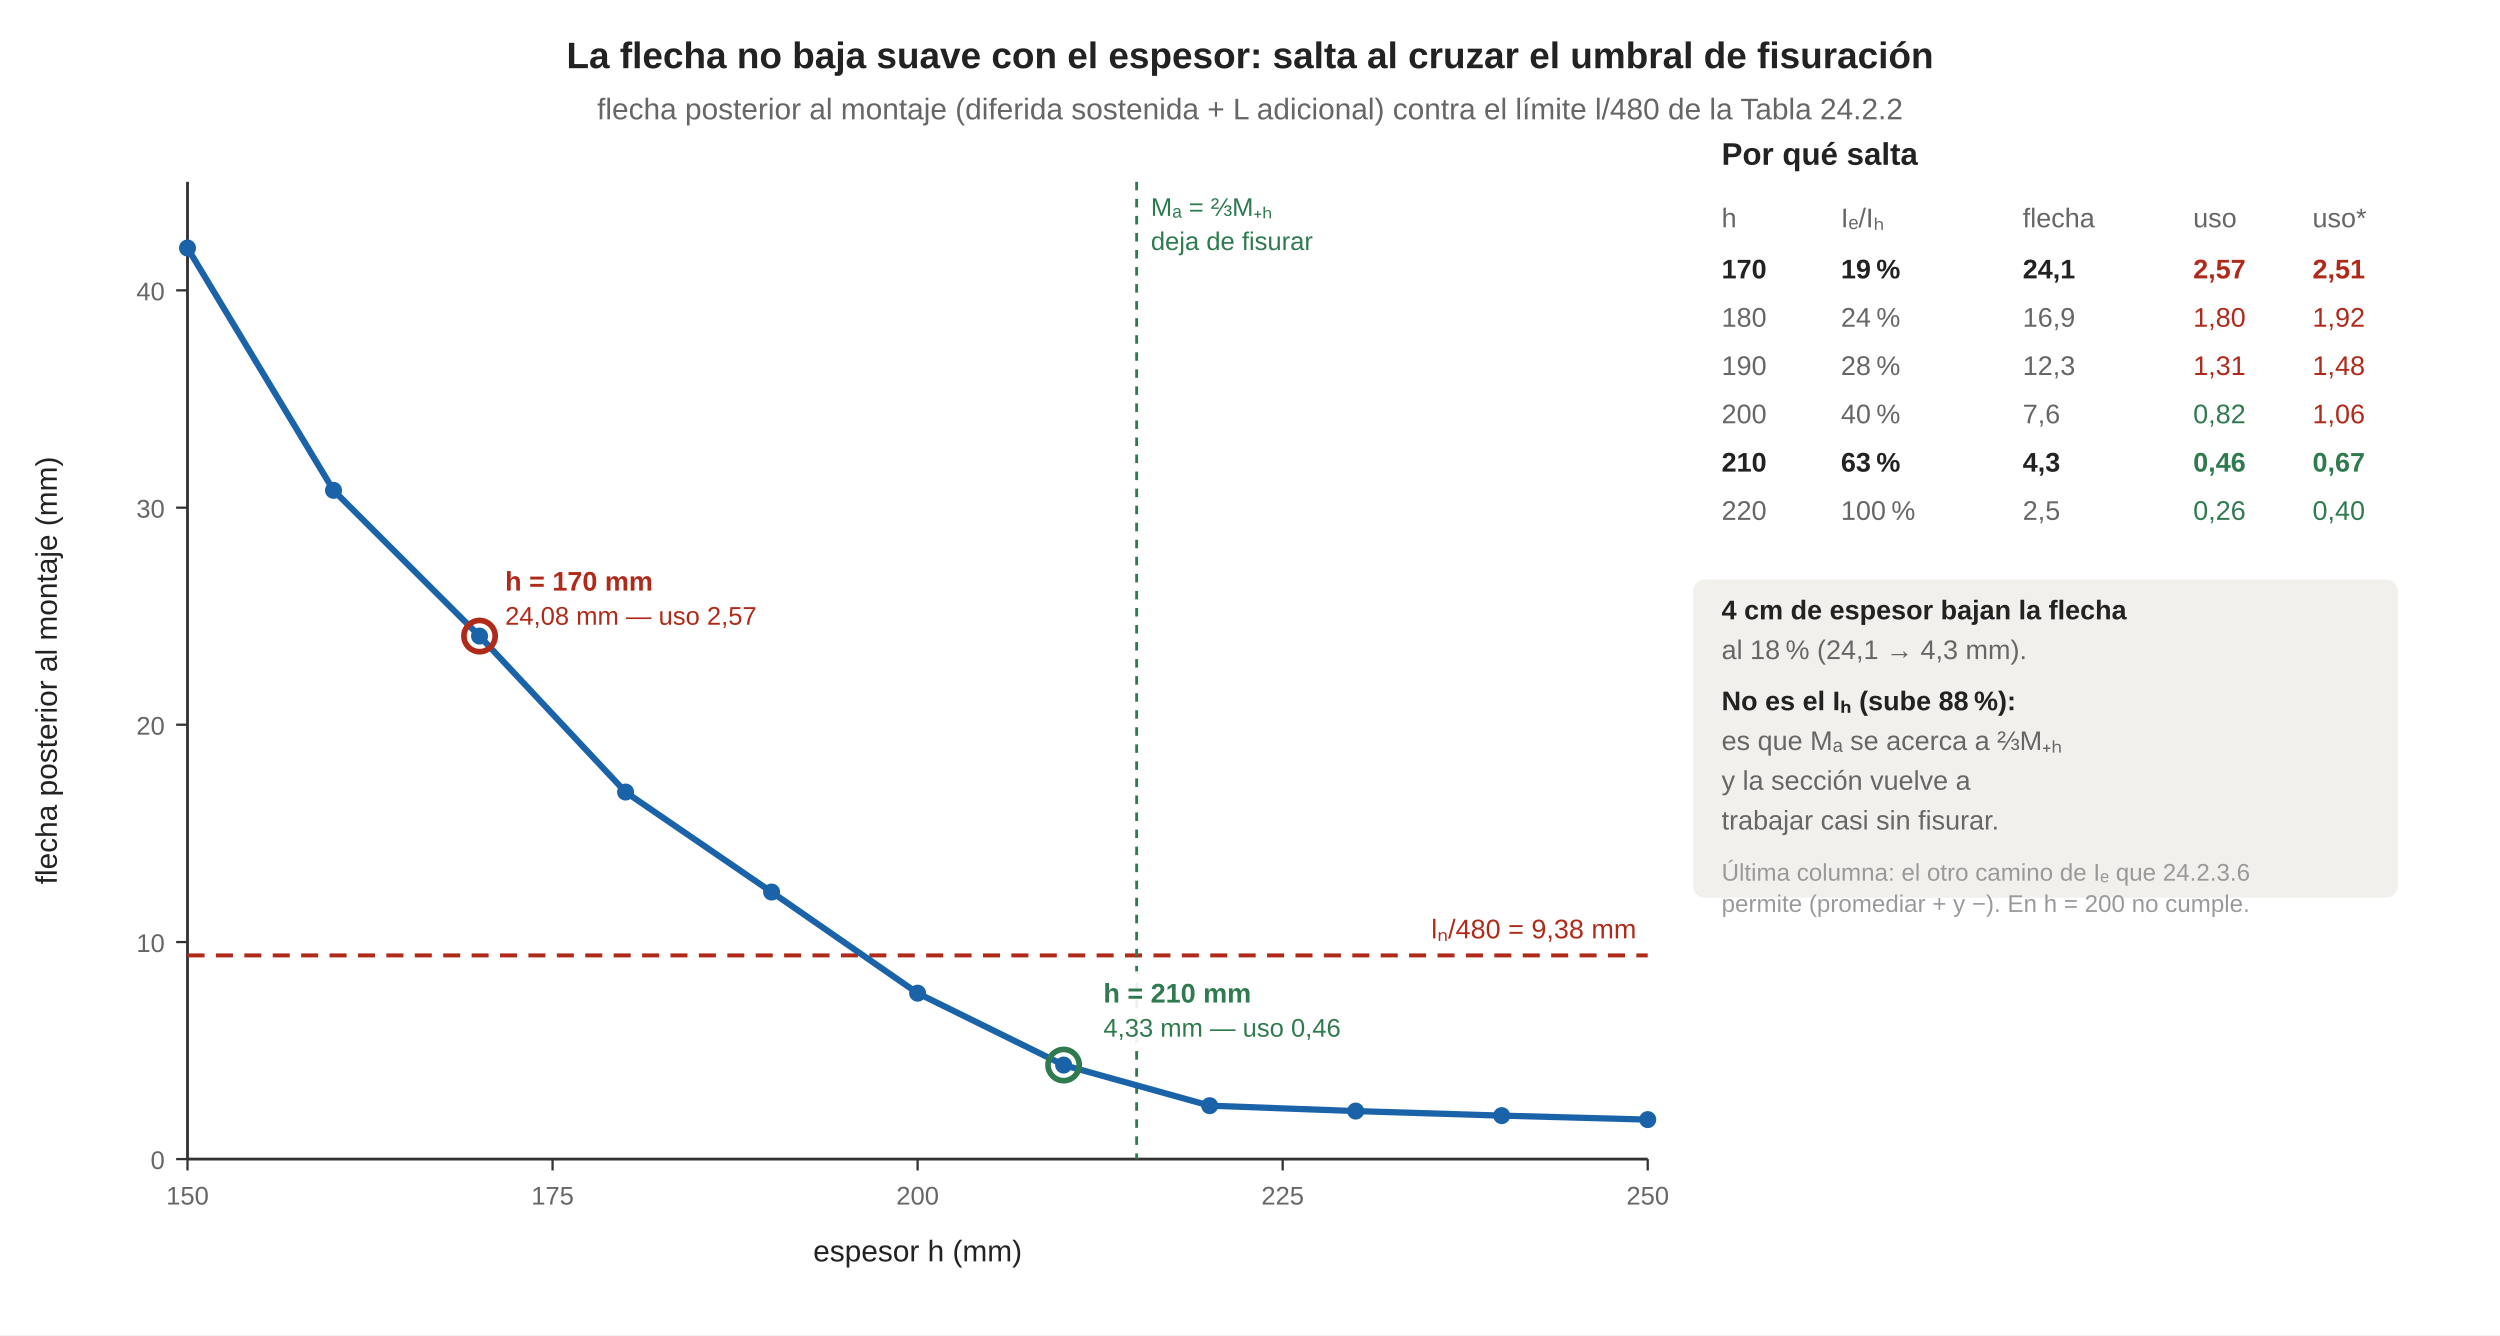
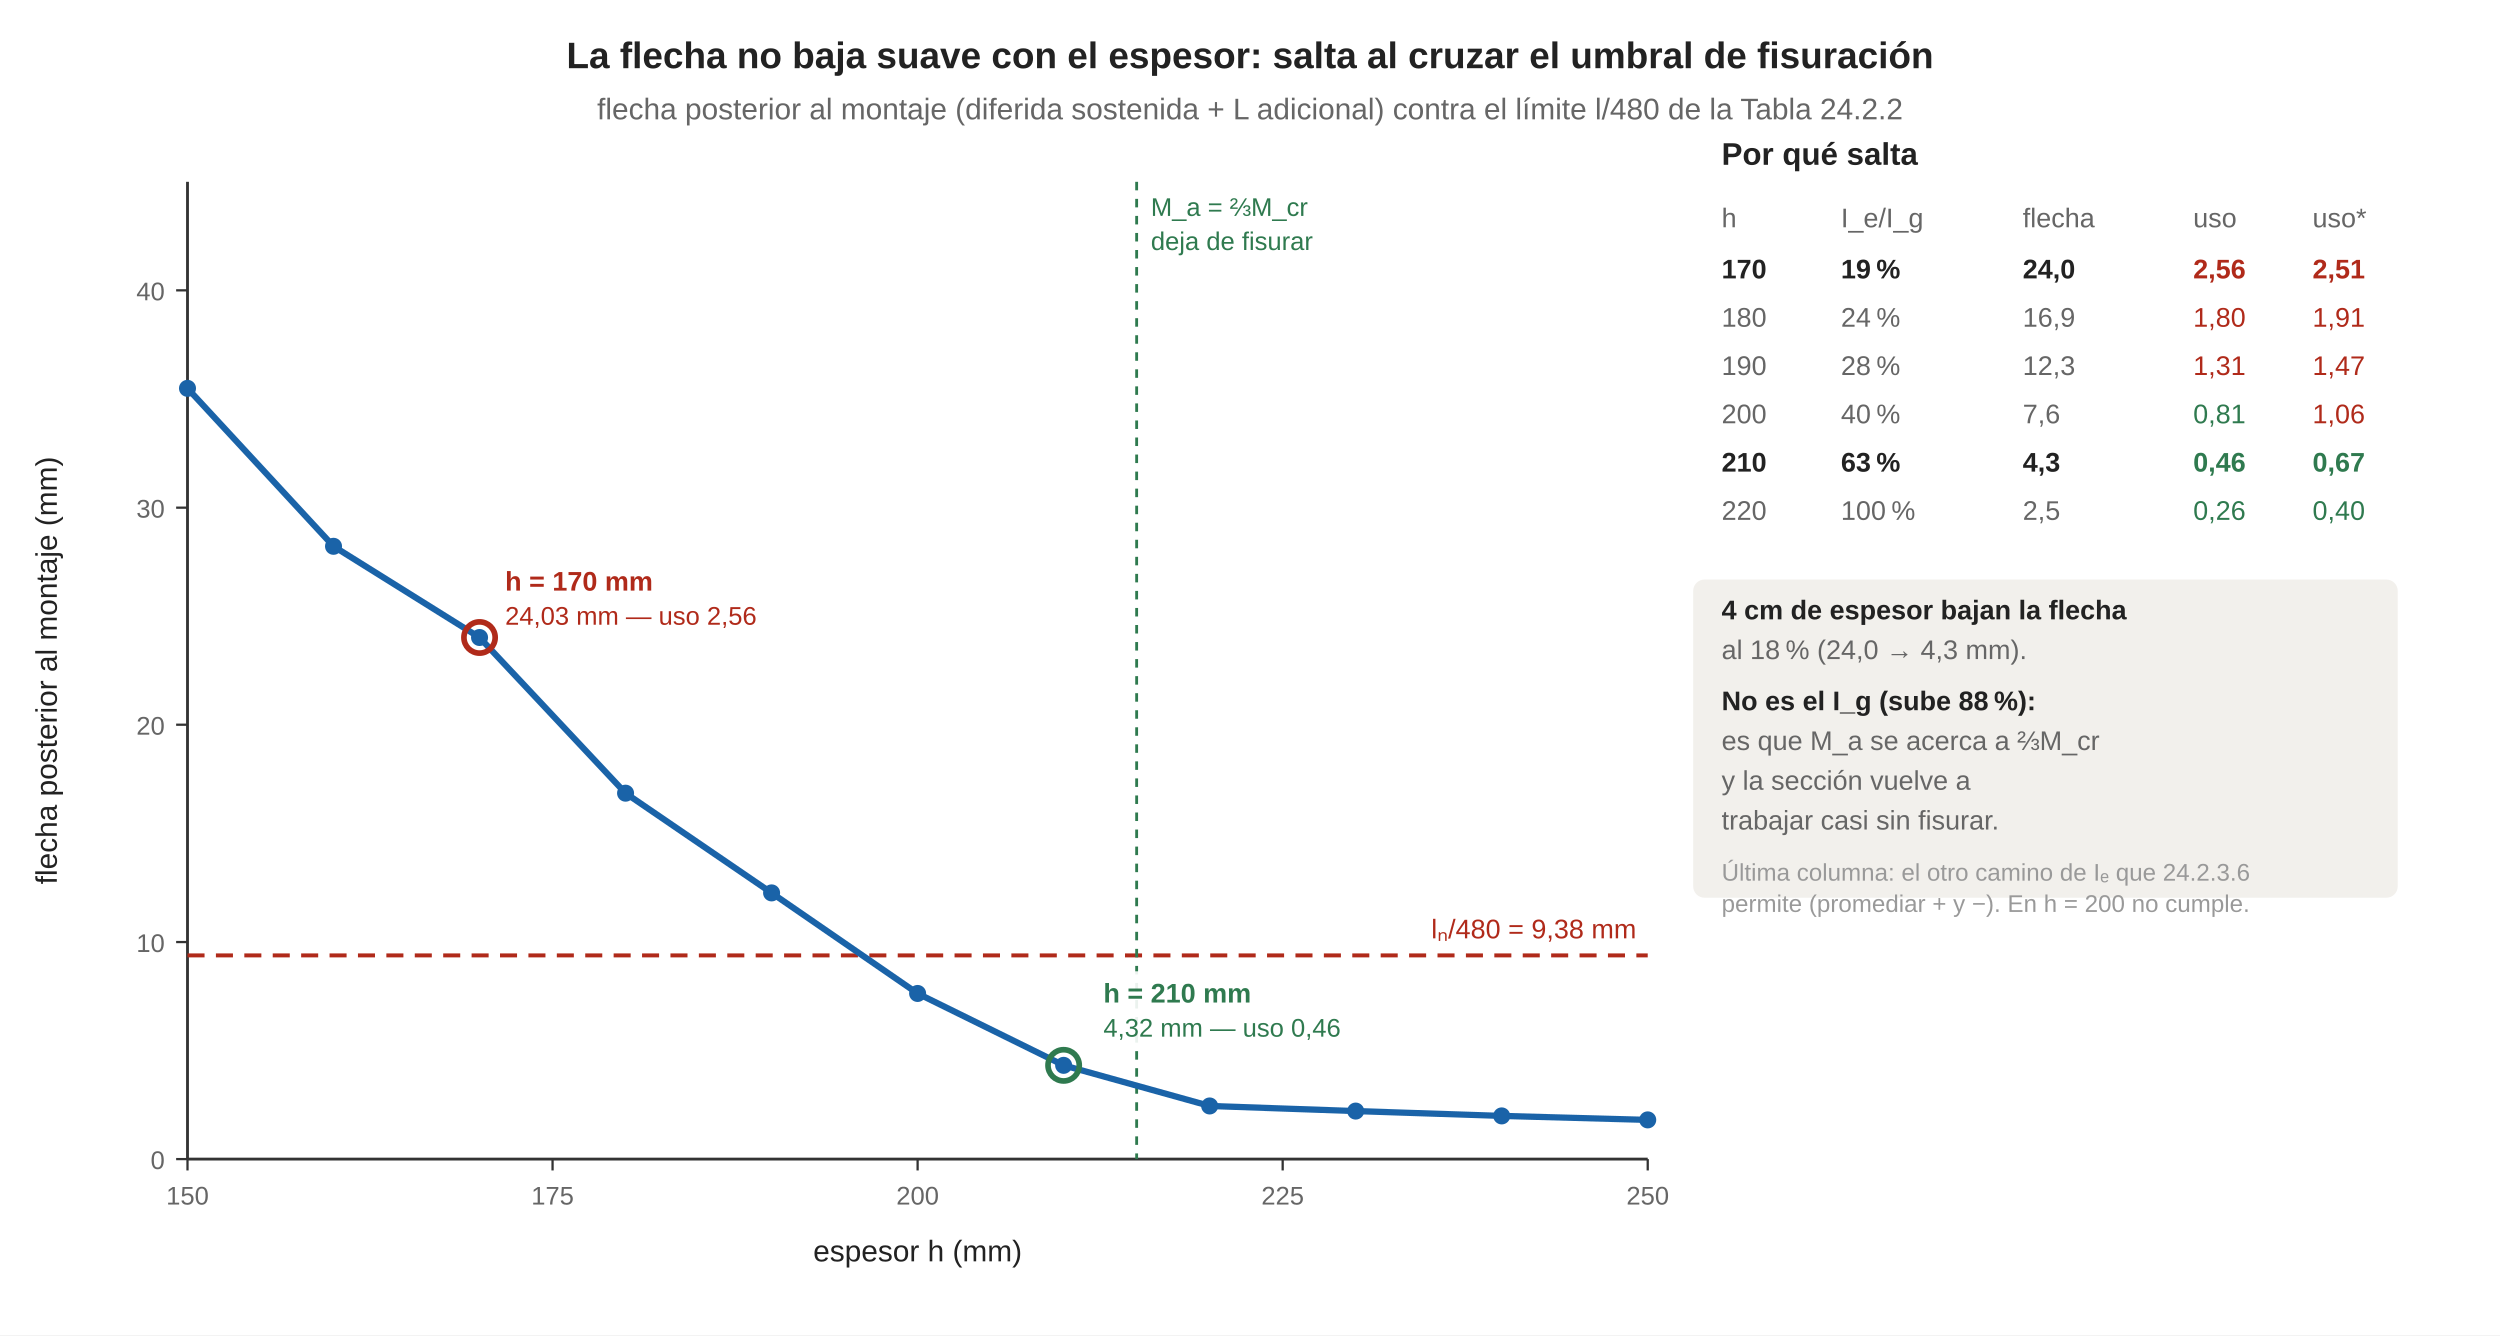
<svg xmlns="http://www.w3.org/2000/svg" viewBox="0 0 880 470" font-family="Segoe UI, Arial, sans-serif">
  <rect width="880" height="470" fill="#ffffff" />
  <defs>
    <marker id="fm" viewBox="0 0 10 10" refX="9" refY="5" markerWidth="6" markerHeight="6" orient="auto-start-reverse">
      <path d="M0,0 L10,5 L0,10 z" fill="#666" />
    </marker>
  </defs>
  <text x="440.0" y="24.0" font-size="13" fill="#222" text-anchor="middle" font-weight="bold">La flecha no baja suave con el espesor: salta al cruzar el umbral de fisuración</text>
  <text x="440.0" y="42.0" font-size="10.5" fill="#666" text-anchor="middle">flecha posterior al montaje (diferida sostenida + L adicional) contra el límite l/480 de la Tabla 24.2.2</text>
  <line x1="66.0" y1="408.0" x2="580.0" y2="408.0" stroke="#333" stroke-width="1" />
  <line x1="66.0" y1="64.0" x2="66.0" y2="408.0" stroke="#333" stroke-width="1" />
  <line x1="66.0" y1="408.0" x2="66.0" y2="412.0" stroke="#333" stroke-width="0.8" />
  <text x="66.0" y="424.0" font-size="9" fill="#666" text-anchor="middle">150</text>
  <line x1="194.5" y1="408.0" x2="194.5" y2="412.0" stroke="#333" stroke-width="0.8" />
  <text x="194.5" y="424.0" font-size="9" fill="#666" text-anchor="middle">175</text>
  <line x1="323.0" y1="408.0" x2="323.0" y2="412.0" stroke="#333" stroke-width="0.8" />
  <text x="323.0" y="424.0" font-size="9" fill="#666" text-anchor="middle">200</text>
  <line x1="451.5" y1="408.0" x2="451.5" y2="412.0" stroke="#333" stroke-width="0.8" />
  <text x="451.5" y="424.0" font-size="9" fill="#666" text-anchor="middle">225</text>
  <line x1="580.0" y1="408.0" x2="580.0" y2="412.0" stroke="#333" stroke-width="0.8" />
  <text x="580.0" y="424.0" font-size="9" fill="#666" text-anchor="middle">250</text>
  <text x="323.0" y="444.0" font-size="10.5" fill="#222" text-anchor="middle">espesor h (mm)</text>
  <line x1="62.0" y1="408.0" x2="66.0" y2="408.0" stroke="#333" stroke-width="0.8" />
  <text x="58.0" y="411.5" font-size="9" fill="#666" text-anchor="end">0</text>
  <line x1="62.0" y1="331.6" x2="66.0" y2="331.6" stroke="#333" stroke-width="0.8" />
  <text x="58.0" y="335.1" font-size="9" fill="#666" text-anchor="end">10</text>
  <line x1="62.0" y1="255.1" x2="66.0" y2="255.1" stroke="#333" stroke-width="0.8" />
  <text x="58.0" y="258.6" font-size="9" fill="#666" text-anchor="end">20</text>
  <line x1="62.0" y1="178.7" x2="66.0" y2="178.7" stroke="#333" stroke-width="0.8" />
  <text x="58.0" y="182.2" font-size="9" fill="#666" text-anchor="end">30</text>
  <line x1="62.0" y1="102.2" x2="66.0" y2="102.2" stroke="#333" stroke-width="0.8" />
  <text x="58.0" y="105.7" font-size="9" fill="#666" text-anchor="end">40</text>
  <text x="20" y="236.0" font-size="10.5" fill="#222" text-anchor="middle" transform="rotate(-90 20 236.0)">flecha posterior al montaje (mm)</text>
  <line x1="66.0" y1="336.3" x2="580.0" y2="336.3" stroke="#b02a1a" stroke-width="1.4" stroke-dasharray="6 4" />
  <text x="576.0" y="330.3" font-size="9.5" fill="#b02a1a" text-anchor="end">lₙ/480 = 9,38 mm</text>
  <line x1="400.1" y1="64.0" x2="400.1" y2="408.0" stroke="#2f7a4f" stroke-width="1" stroke-dasharray="3 3" />
-   <text x="405.1" y="76.0" font-size="9" fill="#2f7a4f" text-anchor="start">Mₐ = ⅔M₊ₕ</text>
+   <text x="405.1" y="76.0" font-size="9" fill="#2f7a4f" text-anchor="start">M_a = ⅔M_cr</text>
  <text x="405.1" y="88.0" font-size="9" fill="#2f7a4f" text-anchor="start">deja de fisurar</text>
-   <path d="M 66.0,87.3 L 117.4,172.6 L 168.8,223.9 L 220.2,278.8 L 271.6,314.0 L 323.0,349.6 L 374.4,374.9 L 425.8,389.2 L 477.2,391.1 L 528.6,392.7 L 580.0,394.1" fill="none" stroke="#1a63a8" stroke-width="2.2" />
-   <circle cx="66.0" cy="87.3" r="3" fill="#1a63a8" />
-   <circle cx="117.4" cy="172.6" r="3" fill="#1a63a8" />
-   <circle cx="168.8" cy="223.9" r="3" fill="#1a63a8" />
-   <circle cx="220.2" cy="278.8" r="3" fill="#1a63a8" />
-   <circle cx="271.6" cy="314.0" r="3" fill="#1a63a8" />
-   <circle cx="323.0" cy="349.6" r="3" fill="#1a63a8" />
-   <circle cx="374.4" cy="374.9" r="3" fill="#1a63a8" />
-   <circle cx="425.8" cy="389.2" r="3" fill="#1a63a8" />
+   <path d="M 66.0,136.7 L 117.4,192.3 L 168.8,224.4 L 220.2,279.2 L 271.6,314.3 L 323.0,349.7 L 374.4,375.0 L 425.8,389.3 L 477.2,391.1 L 528.6,392.8 L 580.0,394.2" fill="none" stroke="#1a63a8" stroke-width="2.2" />
+   <circle cx="66.0" cy="136.7" r="3" fill="#1a63a8" />
+   <circle cx="117.4" cy="192.3" r="3" fill="#1a63a8" />
+   <circle cx="168.8" cy="224.4" r="3" fill="#1a63a8" />
+   <circle cx="220.2" cy="279.2" r="3" fill="#1a63a8" />
+   <circle cx="271.6" cy="314.3" r="3" fill="#1a63a8" />
+   <circle cx="323.0" cy="349.7" r="3" fill="#1a63a8" />
+   <circle cx="374.4" cy="375.0" r="3" fill="#1a63a8" />
+   <circle cx="425.8" cy="389.3" r="3" fill="#1a63a8" />
  <circle cx="477.2" cy="391.1" r="3" fill="#1a63a8" />
-   <circle cx="528.6" cy="392.7" r="3" fill="#1a63a8" />
-   <circle cx="580.0" cy="394.1" r="3" fill="#1a63a8" />
-   <circle cx="168.8" cy="223.9" r="5.5" fill="none" stroke="#b02a1a" stroke-width="2" />
+   <circle cx="528.6" cy="392.8" r="3" fill="#1a63a8" />
+   <circle cx="580.0" cy="394.2" r="3" fill="#1a63a8" />
+   <circle cx="168.8" cy="224.4" r="5.5" fill="none" stroke="#b02a1a" stroke-width="2" />
  <rect x="175.8" y="196.9" width="130" height="27" fill="#ffffff" opacity="0.9" />
  <text x="177.8" y="207.9" font-size="9.5" fill="#b02a1a" text-anchor="start" font-weight="bold">h = 170 mm</text>
-   <text x="177.8" y="219.9" font-size="9" fill="#b02a1a" text-anchor="start">24,08 mm — uso 2,57</text>
-   <circle cx="374.4" cy="374.9" r="5.5" fill="none" stroke="#2f7a4f" stroke-width="2" />
+   <text x="177.8" y="219.9" font-size="9" fill="#b02a1a" text-anchor="start">24,03 mm — uso 2,56</text>
+   <circle cx="374.4" cy="375.0" r="5.5" fill="none" stroke="#2f7a4f" stroke-width="2" />
  <rect x="386.4" y="341.9" width="130" height="27" fill="#ffffff" opacity="0.9" />
  <text x="388.4" y="352.9" font-size="9.5" fill="#2f7a4f" text-anchor="start" font-weight="bold">h = 210 mm</text>
-   <text x="388.4" y="364.9" font-size="9" fill="#2f7a4f" text-anchor="start">4,33 mm — uso 0,46</text>
+   <text x="388.4" y="364.9" font-size="9" fill="#2f7a4f" text-anchor="start">4,32 mm — uso 0,46</text>
  <text x="606.0" y="58.0" font-size="11" fill="#222" text-anchor="start" font-weight="bold">Por qué salta</text>
  <text x="606.0" y="80.0" font-size="9.5" fill="#666" text-anchor="start">h</text>
-   <text x="648.0" y="80.0" font-size="9.5" fill="#666" text-anchor="start">Iₑ/Iₕ</text>
+   <text x="648.0" y="80.0" font-size="9.5" fill="#666" text-anchor="start">I_e/I_g</text>
  <text x="712.0" y="80.0" font-size="9.5" fill="#666" text-anchor="start">flecha</text>
  <text x="772.0" y="80.0" font-size="9.5" fill="#666" text-anchor="start">uso</text>
  <text x="814.0" y="80.0" font-size="9.5" fill="#666" text-anchor="start">uso*</text>
  <text x="606.0" y="98.0" font-size="9.5" fill="#222" text-anchor="start" font-weight="bold">170</text>
  <text x="648.0" y="98.0" font-size="9.5" fill="#222" text-anchor="start" font-weight="bold">19 %</text>
-   <text x="712.0" y="98.0" font-size="9.5" fill="#222" text-anchor="start" font-weight="bold">24,1</text>
-   <text x="772.0" y="98.0" font-size="9.5" fill="#b02a1a" text-anchor="start" font-weight="bold">2,57</text>
+   <text x="712.0" y="98.0" font-size="9.5" fill="#222" text-anchor="start" font-weight="bold">24,0</text>
+   <text x="772.0" y="98.0" font-size="9.5" fill="#b02a1a" text-anchor="start" font-weight="bold">2,56</text>
  <text x="814.0" y="98.0" font-size="9.5" fill="#b02a1a" text-anchor="start" font-weight="bold">2,51</text>
  <text x="606.0" y="115.0" font-size="9.5" fill="#666" text-anchor="start">180</text>
  <text x="648.0" y="115.0" font-size="9.5" fill="#666" text-anchor="start">24 %</text>
  <text x="712.0" y="115.0" font-size="9.5" fill="#666" text-anchor="start">16,9</text>
  <text x="772.0" y="115.0" font-size="9.5" fill="#b02a1a" text-anchor="start">1,80</text>
-   <text x="814.0" y="115.0" font-size="9.5" fill="#b02a1a" text-anchor="start">1,92</text>
+   <text x="814.0" y="115.0" font-size="9.5" fill="#b02a1a" text-anchor="start">1,91</text>
  <text x="606.0" y="132.0" font-size="9.5" fill="#666" text-anchor="start">190</text>
  <text x="648.0" y="132.0" font-size="9.5" fill="#666" text-anchor="start">28 %</text>
  <text x="712.0" y="132.0" font-size="9.5" fill="#666" text-anchor="start">12,3</text>
  <text x="772.0" y="132.0" font-size="9.5" fill="#b02a1a" text-anchor="start">1,31</text>
-   <text x="814.0" y="132.0" font-size="9.5" fill="#b02a1a" text-anchor="start">1,48</text>
+   <text x="814.0" y="132.0" font-size="9.5" fill="#b02a1a" text-anchor="start">1,47</text>
  <text x="606.0" y="149.0" font-size="9.5" fill="#666" text-anchor="start">200</text>
  <text x="648.0" y="149.0" font-size="9.5" fill="#666" text-anchor="start">40 %</text>
  <text x="712.0" y="149.0" font-size="9.5" fill="#666" text-anchor="start">7,6</text>
-   <text x="772.0" y="149.0" font-size="9.5" fill="#2f7a4f" text-anchor="start">0,82</text>
+   <text x="772.0" y="149.0" font-size="9.5" fill="#2f7a4f" text-anchor="start">0,81</text>
  <text x="814.0" y="149.0" font-size="9.5" fill="#b02a1a" text-anchor="start">1,06</text>
  <text x="606.0" y="166.0" font-size="9.5" fill="#222" text-anchor="start" font-weight="bold">210</text>
  <text x="648.0" y="166.0" font-size="9.5" fill="#222" text-anchor="start" font-weight="bold">63 %</text>
  <text x="712.0" y="166.0" font-size="9.5" fill="#222" text-anchor="start" font-weight="bold">4,3</text>
  <text x="772.0" y="166.0" font-size="9.5" fill="#2f7a4f" text-anchor="start" font-weight="bold">0,46</text>
  <text x="814.0" y="166.0" font-size="9.5" fill="#2f7a4f" text-anchor="start" font-weight="bold">0,67</text>
  <text x="606.0" y="183.0" font-size="9.5" fill="#666" text-anchor="start">220</text>
  <text x="648.0" y="183.0" font-size="9.5" fill="#666" text-anchor="start">100 %</text>
  <text x="712.0" y="183.0" font-size="9.5" fill="#666" text-anchor="start">2,5</text>
  <text x="772.0" y="183.0" font-size="9.5" fill="#2f7a4f" text-anchor="start">0,26</text>
  <text x="814.0" y="183.0" font-size="9.5" fill="#2f7a4f" text-anchor="start">0,40</text>
  <rect x="596.0" y="204.0" width="248" height="112" fill="#f2f0ec" rx="4" />
  <text x="606.0" y="218.0" font-size="9.5" fill="#222" text-anchor="start" font-weight="bold">4 cm de espesor bajan la flecha</text>
-   <text x="606.0" y="232.0" font-size="9.5" fill="#666" text-anchor="start">al 18 % (24,1 → 4,3 mm).</text>
-   <text x="606.0" y="250.0" font-size="9.5" fill="#222" text-anchor="start" font-weight="bold">No es el Iₕ (sube 88 %):</text>
-   <text x="606.0" y="264.0" font-size="9.5" fill="#666" text-anchor="start">es que Mₐ se acerca a ⅔M₊ₕ</text>
+   <text x="606.0" y="232.0" font-size="9.5" fill="#666" text-anchor="start">al 18 % (24,0 → 4,3 mm).</text>
+   <text x="606.0" y="250.0" font-size="9.5" fill="#222" text-anchor="start" font-weight="bold">No es el I_g (sube 88 %):</text>
+   <text x="606.0" y="264.0" font-size="9.5" fill="#666" text-anchor="start">es que M_a se acerca a ⅔M_cr</text>
  <text x="606.0" y="278.0" font-size="9.5" fill="#666" text-anchor="start">y la sección vuelve a</text>
  <text x="606.0" y="292.0" font-size="9.5" fill="#666" text-anchor="start">trabajar casi sin fisurar.</text>
  <text x="606.0" y="310.0" font-size="8.5" fill="#999" text-anchor="start">Última columna: el otro camino de Iₑ que 24.2.3.6</text>
  <text x="606.0" y="321.0" font-size="8.5" fill="#999" text-anchor="start">permite (promediar + y −). En h = 200 no cumple.</text>
</svg>
